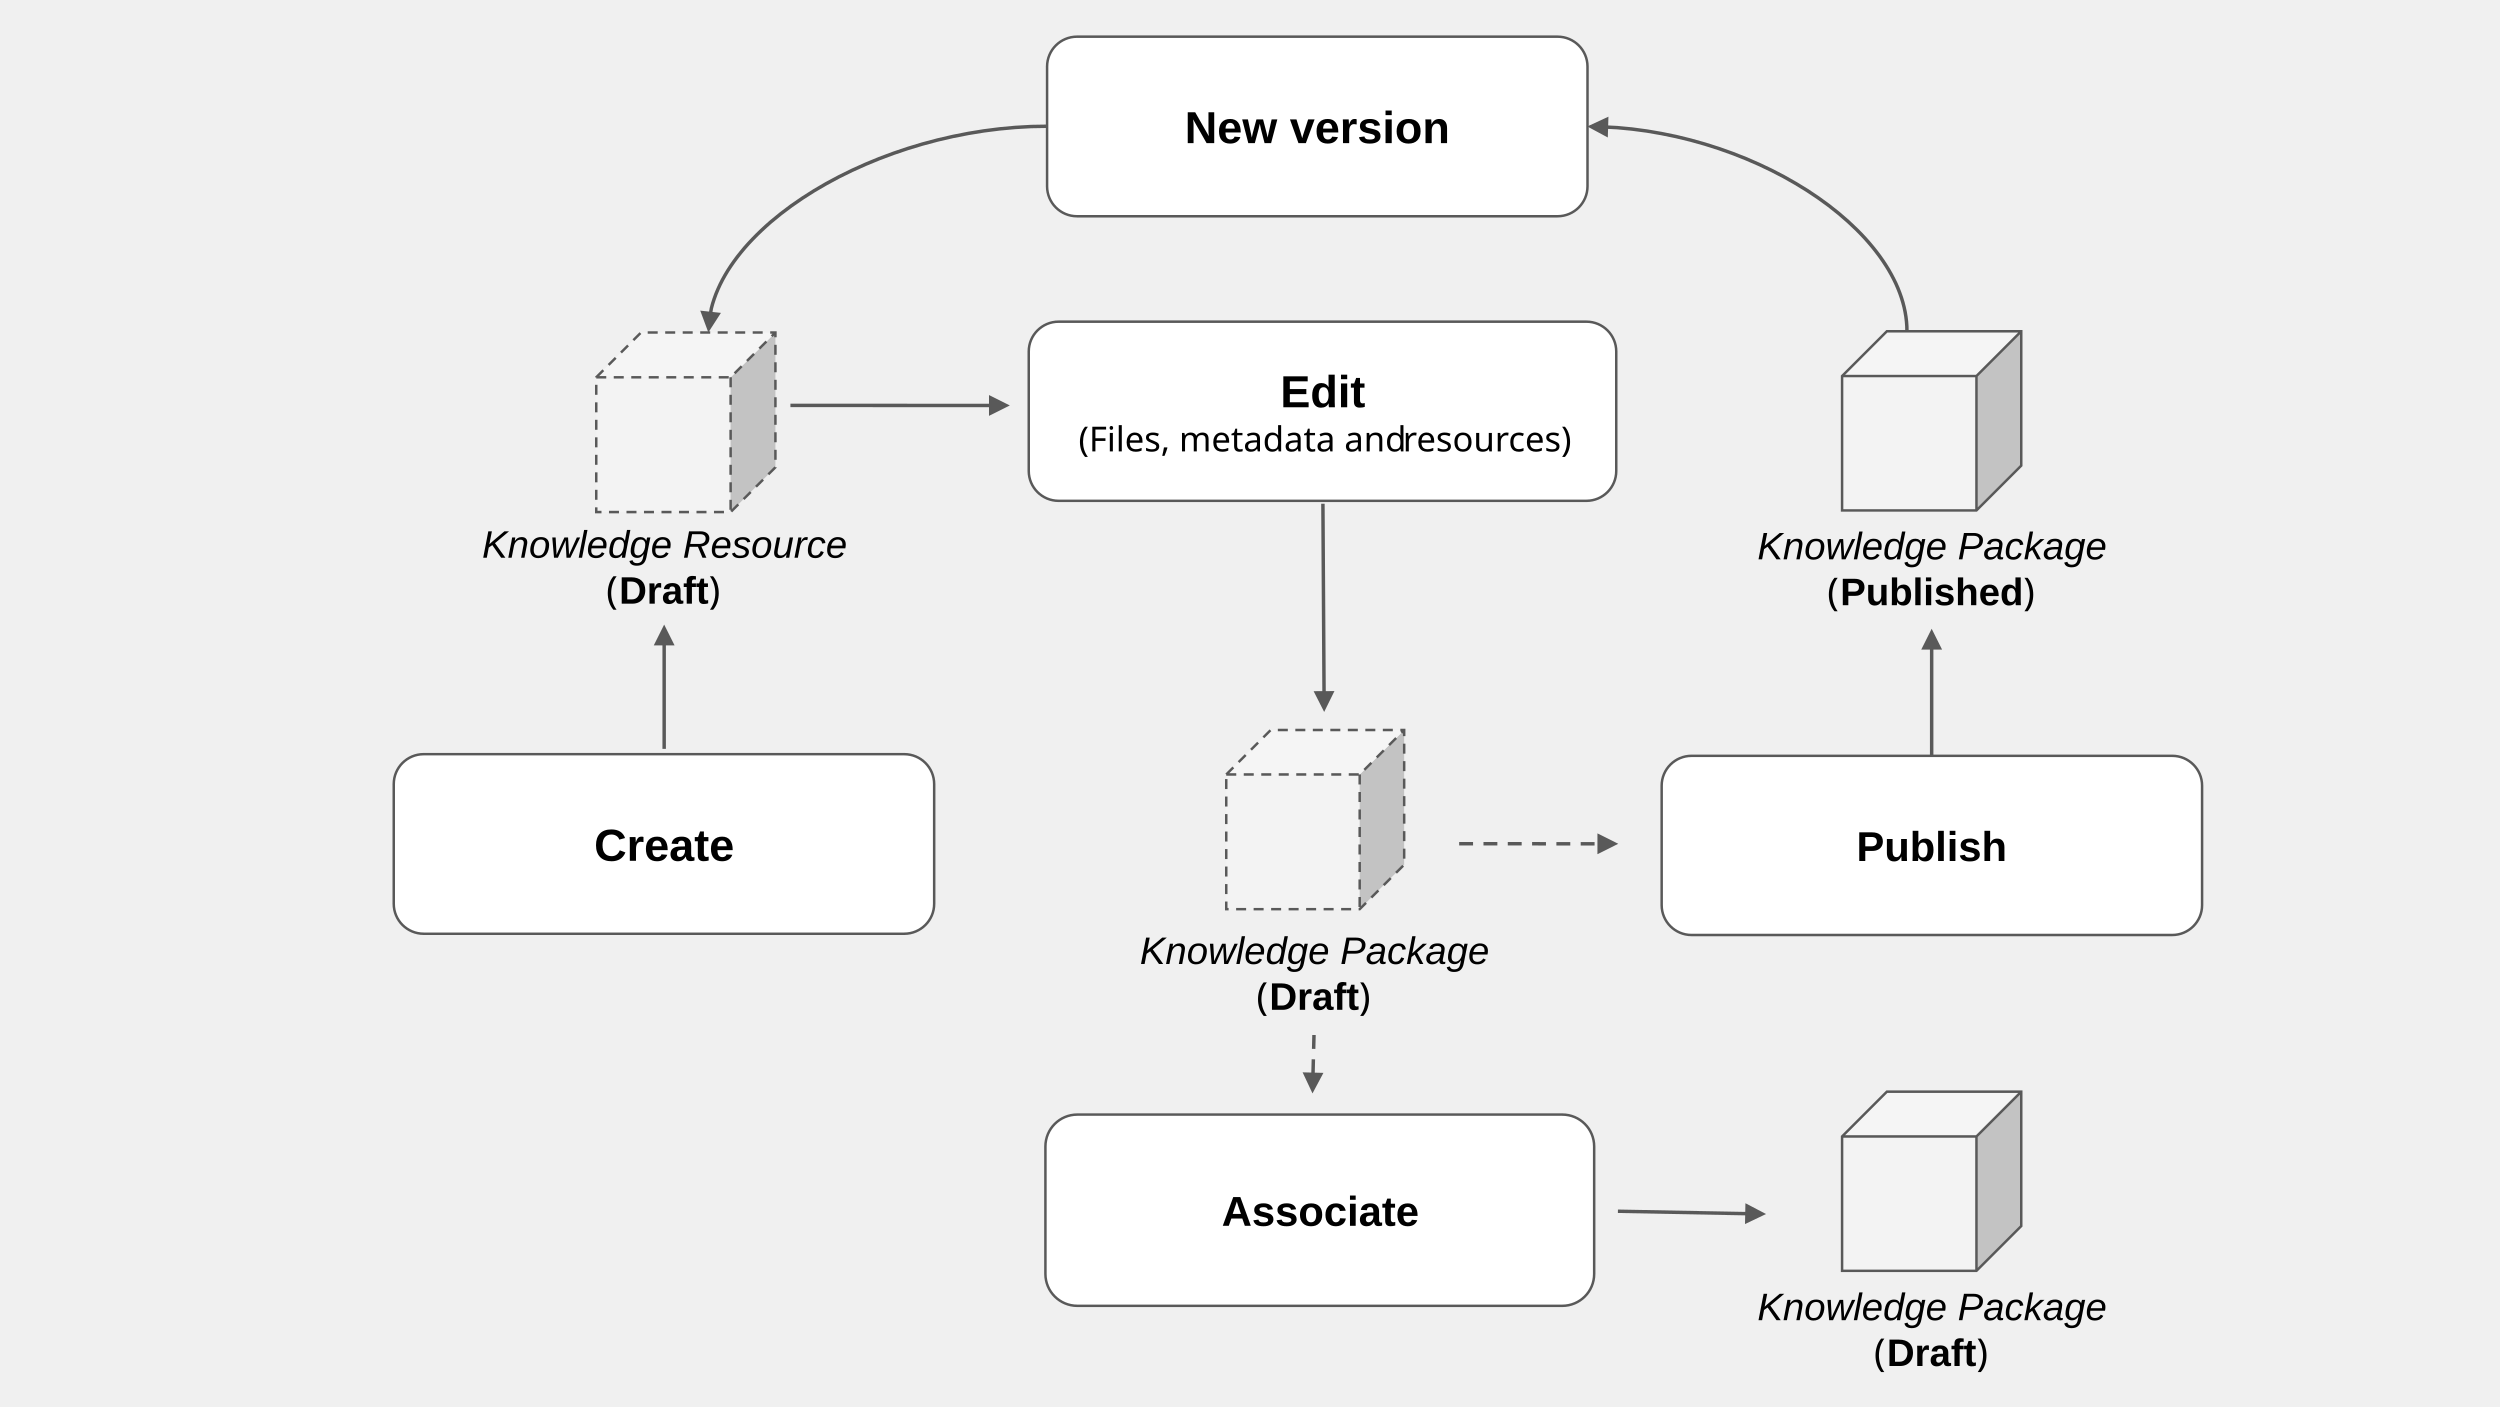
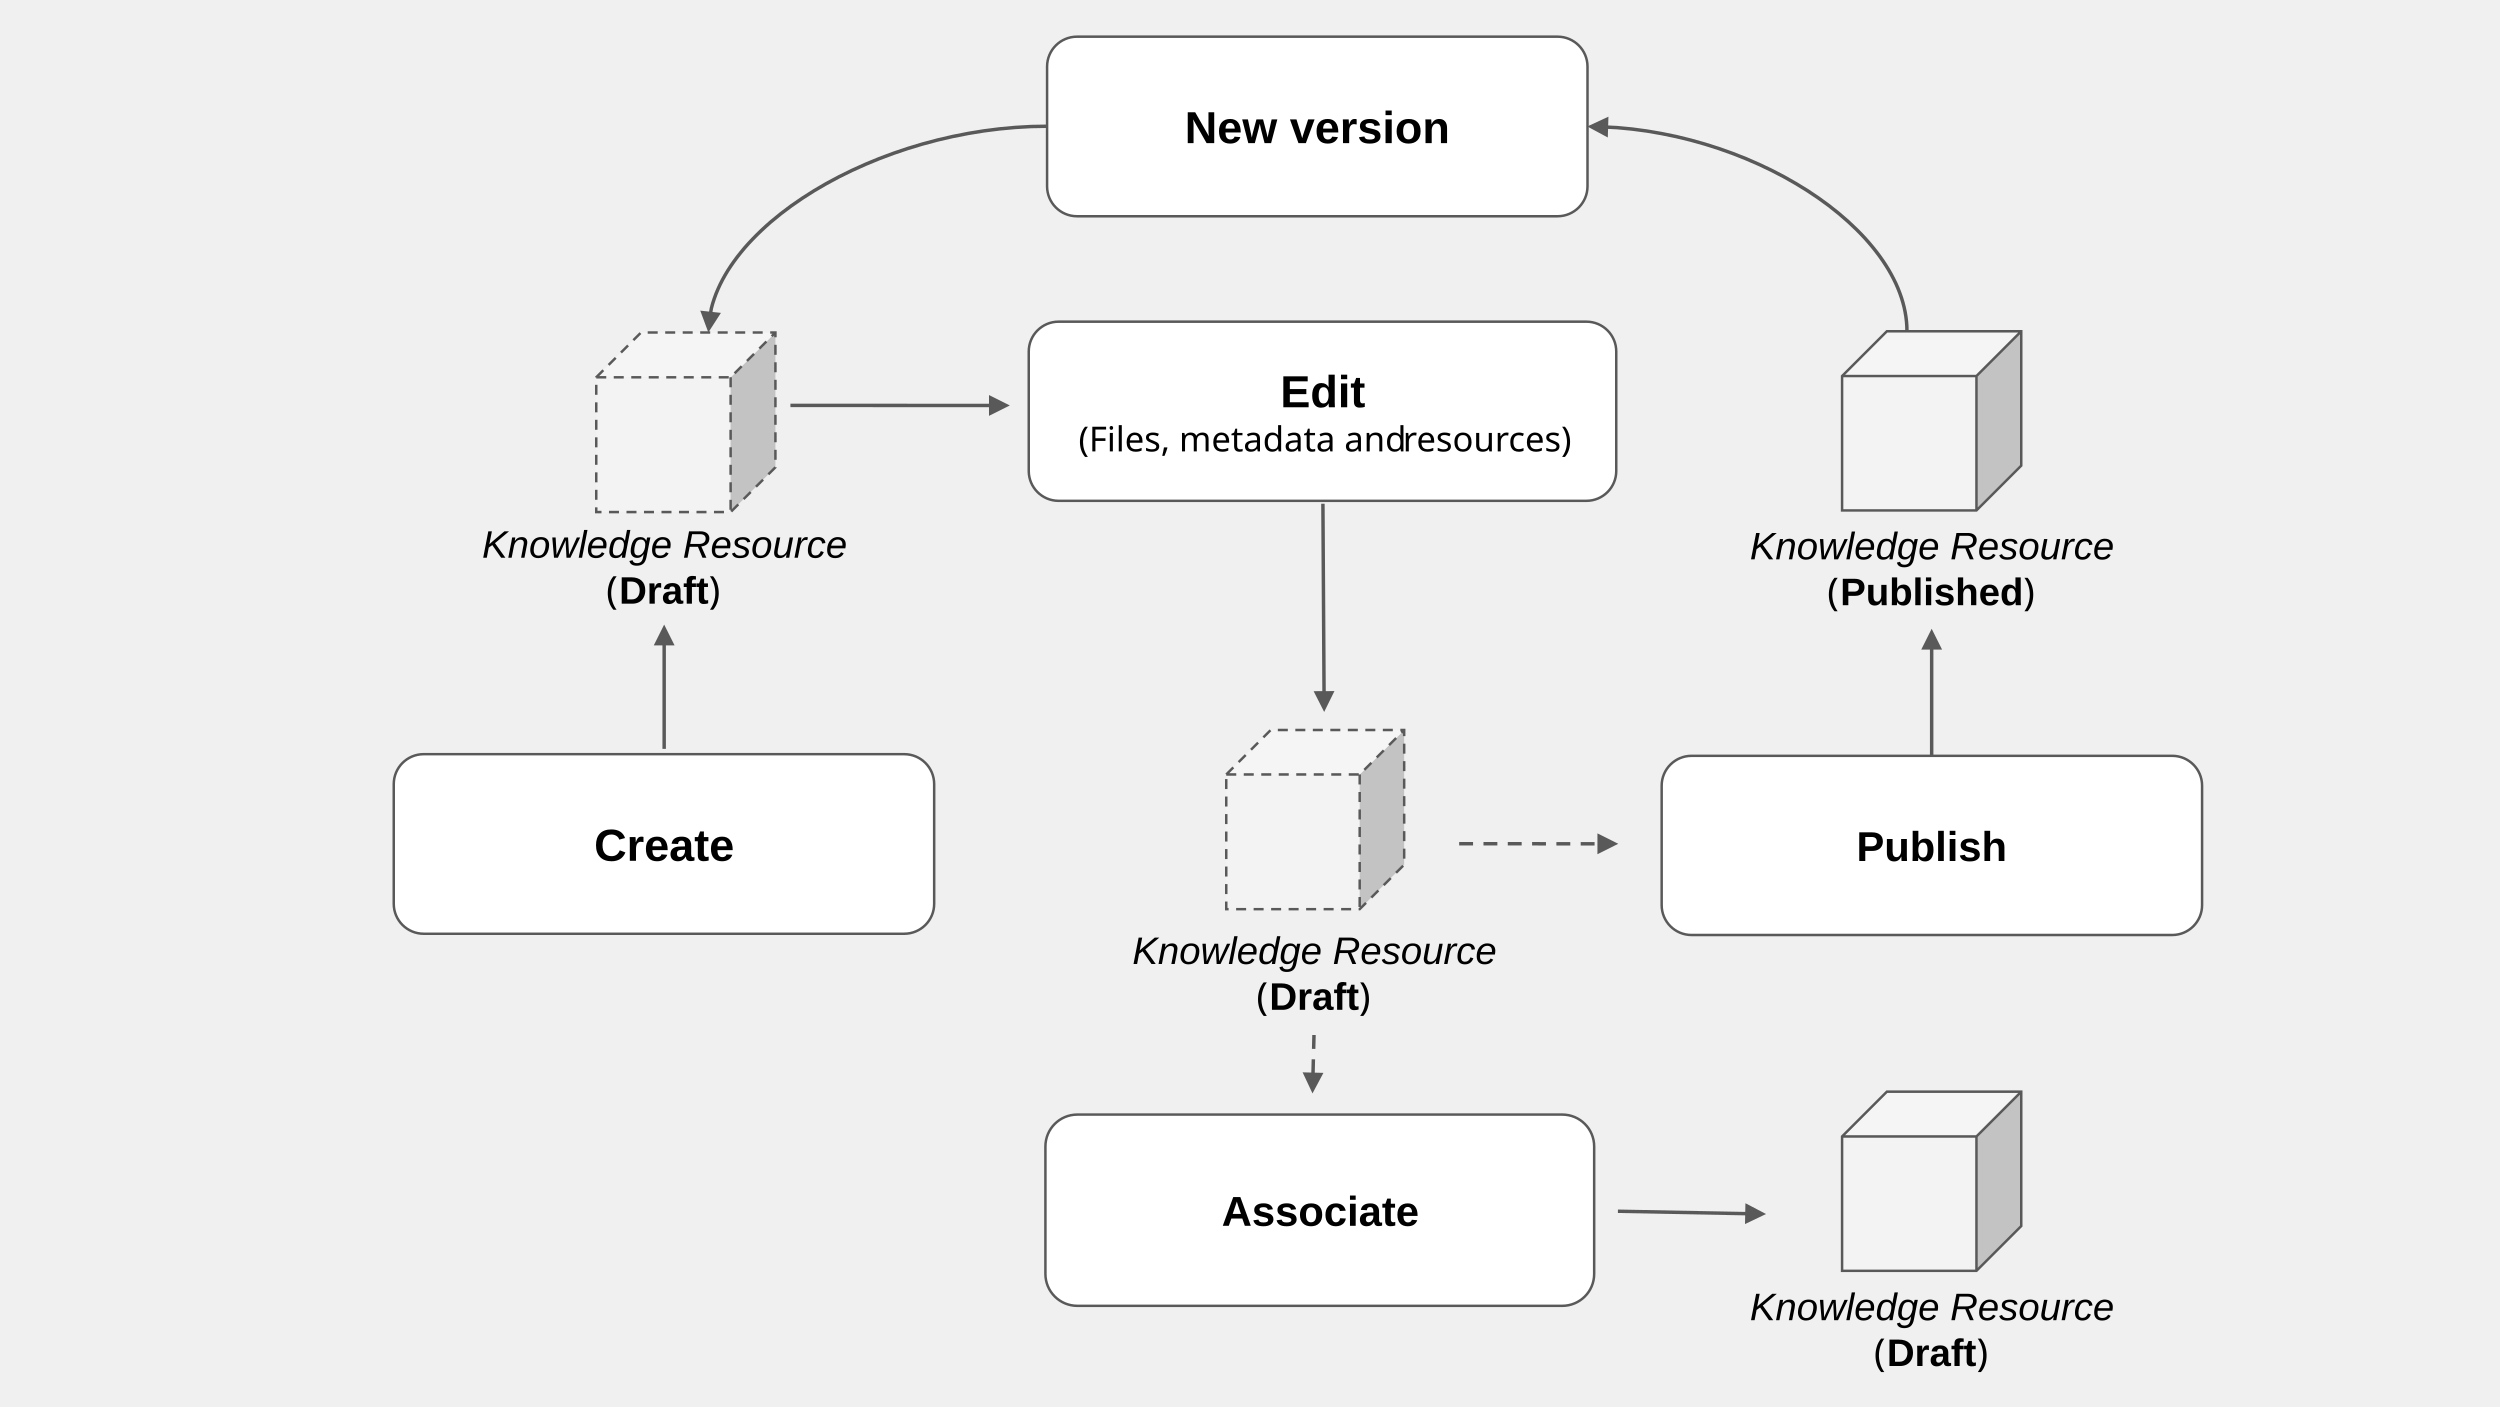
<svg xmlns="http://www.w3.org/2000/svg" viewBox="0 0 960 540" height="540" width="960" xml:space="preserve" id="svg2" version="1.1">
  <defs id="defs6">
    <clipPath id="clipPath18" clipPathUnits="userSpaceOnUse">
      <path style="clip-rule:evenodd" id="path16" d="M 0,9.1553e-5 H 720 V 405 H 0 Z" />
    </clipPath>
    <clipPath id="clipPath32" clipPathUnits="userSpaceOnUse">
      <path style="clip-rule:evenodd" id="path30" d="M 1.0729e-5,0 H 720 V 405 H 1.0729e-5 Z" />
    </clipPath>
    <clipPath id="clipPath48" clipPathUnits="userSpaceOnUse">
      <path style="clip-rule:evenodd" id="path46" d="M 1.0729e-5,0 H 720 V 405 H 1.0729e-5 Z" />
    </clipPath>
    <clipPath id="clipPath60" clipPathUnits="userSpaceOnUse">
      <path style="clip-rule:evenodd" id="path58" d="M 1.0729e-5,0 H 720 V 405 H 1.0729e-5 Z" />
    </clipPath>
    <clipPath id="clipPath72" clipPathUnits="userSpaceOnUse">
      <path style="clip-rule:evenodd" id="path70" d="M 1.0729e-5,0 H 720 V 405 H 1.0729e-5 Z" />
    </clipPath>
    <clipPath id="clipPath96" clipPathUnits="userSpaceOnUse">
      <path style="clip-rule:evenodd" id="path94" d="M 1.0729e-5,0 H 720 V 405 H 1.0729e-5 Z" />
    </clipPath>
    <clipPath id="clipPath108" clipPathUnits="userSpaceOnUse">
      <path style="clip-rule:evenodd" id="path106" d="M 1.0729e-5,0 H 720 V 405 H 1.0729e-5 Z" />
    </clipPath>
    <clipPath id="clipPath120" clipPathUnits="userSpaceOnUse">
      <path style="clip-rule:evenodd" id="path118" d="M 1.0729e-5,0 H 720 V 405 H 1.0729e-5 Z" />
    </clipPath>
    <clipPath id="clipPath132" clipPathUnits="userSpaceOnUse">
      <path style="clip-rule:evenodd" id="path130" d="M 1.0729e-5,0 H 720 V 405 H 1.0729e-5 Z" />
    </clipPath>
    <clipPath id="clipPath156" clipPathUnits="userSpaceOnUse">
      <path style="clip-rule:evenodd" id="path154" d="M 1.0729e-5,0 H 720 V 405 H 1.0729e-5 Z" />
    </clipPath>
    <clipPath id="clipPath168" clipPathUnits="userSpaceOnUse">
      <path style="clip-rule:evenodd" id="path166" d="M 1.0729e-5,0 H 720 V 405 H 1.0729e-5 Z" />
    </clipPath>
    <clipPath id="clipPath180" clipPathUnits="userSpaceOnUse">
      <path style="clip-rule:evenodd" id="path178" d="M 1.0729e-5,0 H 720 V 405 H 1.0729e-5 Z" />
    </clipPath>
    <clipPath id="clipPath192" clipPathUnits="userSpaceOnUse">
      <path style="clip-rule:evenodd" id="path190" d="M 1.0729e-5,0 H 720 V 405 H 1.0729e-5 Z" />
    </clipPath>
    <clipPath id="clipPath210" clipPathUnits="userSpaceOnUse">
      <path style="clip-rule:evenodd" id="path208" d="M 1.0729e-5,0 H 720 V 405 H 1.0729e-5 Z" />
    </clipPath>
    <clipPath id="clipPath230" clipPathUnits="userSpaceOnUse">
      <path style="clip-rule:evenodd" id="path228" d="M 1.0729e-5,0 H 720 V 405 H 1.0729e-5 Z" />
    </clipPath>
    <clipPath id="clipPath242" clipPathUnits="userSpaceOnUse">
      <path style="clip-rule:evenodd" id="path240" d="M 1.0729e-5,0 H 720 V 405 H 1.0729e-5 Z" />
    </clipPath>
    <clipPath id="clipPath254" clipPathUnits="userSpaceOnUse">
      <path style="clip-rule:evenodd" id="path252" d="M 1.0729e-5,0 H 720 V 405 H 1.0729e-5 Z" />
    </clipPath>
    <clipPath id="clipPath266" clipPathUnits="userSpaceOnUse">
      <path style="clip-rule:evenodd" id="path264" d="M 1.0729e-5,0 H 720 V 405 H 1.0729e-5 Z" />
    </clipPath>
    <clipPath id="clipPath284" clipPathUnits="userSpaceOnUse">
      <path style="clip-rule:evenodd" id="path282" d="M 1.0729e-5,0 H 720 V 405 H 1.0729e-5 Z" />
    </clipPath>
    <clipPath id="clipPath296" clipPathUnits="userSpaceOnUse">
      <path style="clip-rule:evenodd" id="path294" d="M -1.8311e-4,405 H 720 V 0 L -1.2207e-4,3.0518e-5" />
    </clipPath>
    <clipPath id="clipPath312" clipPathUnits="userSpaceOnUse">
      <path style="clip-rule:evenodd" id="path310" d="M 1.0729e-5,0 H 720 V 405 H 1.0729e-5 Z" />
    </clipPath>
    <clipPath id="clipPath334" clipPathUnits="userSpaceOnUse">
      <path style="clip-rule:evenodd" id="path332" d="M 1.0729e-5,0 H 720 V 405 H 1.0729e-5 Z" />
    </clipPath>
    <clipPath id="clipPath346" clipPathUnits="userSpaceOnUse">
      <path style="clip-rule:evenodd" id="path344" d="M 1.0729e-5,0 H 720 V 405 H 1.0729e-5 Z" />
    </clipPath>
    <clipPath id="clipPath358" clipPathUnits="userSpaceOnUse">
      <path style="clip-rule:evenodd" id="path356" d="M 1.0729e-5,0 H 720 V 405 H 1.0729e-5 Z" />
    </clipPath>
    <clipPath id="clipPath370" clipPathUnits="userSpaceOnUse">
      <path style="clip-rule:evenodd" id="path368" d="M 1.0729e-5,0 H 720 V 405 H 1.0729e-5 Z" />
    </clipPath>
  </defs>
  <g transform="matrix(1.333333,0,0,-1.333333,0,540)" id="g10">
    <path id="path22" style="fill:#ffffff;fill-opacity:1;fill-rule:evenodd;stroke:none" d="m 113.4,179.18 c 0,4.76 3.86,8.62 8.62,8.62 h 138.4 c 4.76,0 8.62,-3.86 8.62,-8.62 V 144.7 c 0,-4.76 -3.86,-8.62 -8.62,-8.62 h -138.4 c -4.76,0 -8.62,3.86 -8.62,8.62 z" />
    <path id="path24" style="fill:none;stroke:#595959;stroke-width:0.72;stroke-linecap:butt;stroke-linejoin:round;stroke-miterlimit:10;stroke-dasharray:none;stroke-opacity:1" d="m 113.4,179.18 c 0,4.76 3.86,8.62 8.62,8.62 h 138.4 c 4.76,0 8.62,-3.86 8.62,-8.62 V 144.7 c 0,-4.76 -3.86,-8.62 -8.62,-8.62 h -138.4 c -4.76,0 -8.62,3.86 -8.62,8.62 z" />
    <g id="g26">
      <g clip-path="url(#clipPath32)" id="g28">
        <text id="text36" style="font-variant:normal;font-weight:bold;font-size:12.96px;font-family:Arial;-inkscape-font-specification:Arial-BoldMT;writing-mode:lr-tb;fill:#000000;fill-opacity:1;fill-rule:nonzero;stroke:none" transform="matrix(1,0,0,-1,171.12,157.08)">
          <tspan id="tspan34" y="0" x="0 9.36 14.404 21.613 28.822 33.14">Create</tspan>
        </text>
      </g>
    </g>
    <path id="path38" style="fill:#ffffff;fill-opacity:1;fill-rule:evenodd;stroke:none" d="m 296.28,303.76 c 0,4.75 3.85,8.6 8.6,8.6 h 152 c 4.75,0 8.6,-3.85 8.6,-8.6 v -34.4 c 0,-4.75 -3.85,-8.6 -8.6,-8.6 h -152 c -4.75,0 -8.6,3.85 -8.6,8.6 z" />
    <path id="path40" style="fill:none;stroke:#595959;stroke-width:0.72;stroke-linecap:butt;stroke-linejoin:round;stroke-miterlimit:10;stroke-dasharray:none;stroke-opacity:1" d="m 296.28,303.76 c 0,4.75 3.85,8.6 8.6,8.6 h 152 c 4.75,0 8.6,-3.85 8.6,-8.6 v -34.4 c 0,-4.75 -3.85,-8.6 -8.6,-8.6 h -152 c -4.75,0 -8.6,3.85 -8.6,8.6 z" />
    <g id="g42">
      <g clip-path="url(#clipPath48)" id="g44">
        <text id="text52" style="font-variant:normal;font-weight:bold;font-size:12.96px;font-family:Arial;-inkscape-font-specification:Arial-BoldMT;writing-mode:lr-tb;fill:#000000;fill-opacity:1;fill-rule:nonzero;stroke:none" transform="matrix(1,0,0,-1,368.74,287.71)">
          <tspan id="tspan50" y="0" x="0 8.64 16.554 20.153">Edit</tspan>
        </text>
      </g>
    </g>
    <g id="g54">
      <g clip-path="url(#clipPath60)" id="g56">
        <text id="text64" style="font-variant:normal;font-weight:normal;font-size:9.96px;font-family:ArialMT;-inkscape-font-specification:ArialMT;writing-mode:lr-tb;fill:#000000;fill-opacity:1;fill-rule:nonzero;stroke:none" transform="matrix(1,0,0,-1,310.63,274.99)">
          <tspan id="tspan62" y="0" x="0 3.347 9.452 11.613 13.775 19.312 24.322 27.091 29.95 38.456 43.993 46.762 52.26 57.798 63.296 66.065 71.602 74.092 79.63 85.128">(Files, metadata and</tspan>
        </text>
      </g>
    </g>
    <g id="g66">
      <g clip-path="url(#clipPath72)" id="g68">
        <text id="text76" style="font-variant:normal;font-weight:normal;font-size:9.96px;font-family:ArialMT;-inkscape-font-specification:ArialMT;writing-mode:lr-tb;fill:#000000;fill-opacity:1;fill-rule:nonzero;stroke:none" transform="matrix(1,0,0,-1,404.02,274.99)">
          <tspan id="tspan74" y="0" x="0 3.347 8.884 13.894 19.432 24.93 28.276 33.306 38.844 43.854">resources)</tspan>
        </text>
      </g>
    </g>
    <path id="path78" style="fill:#595959;fill-opacity:1;fill-rule:nonzero;stroke:none" d="m 227.64,288.74 58.19,-0.01 v -1 l -58.19,0.01 z m 57.19,2.49 6,-3 -6,-3 z" />
    <path id="path80" style="fill:#f3f3f3;fill-opacity:1;fill-rule:evenodd;stroke:none" d="m 171.72,257.52 h 38.7 v 38.82 h -38.7 z" />
    <path id="path82" style="fill:#c3c3c3;fill-opacity:1;fill-rule:evenodd;stroke:none" d="m 210.42,296.34 12.9,12.9 v -38.82 l -12.9,-12.9 z" />
    <path id="path84" style="fill:#f5f5f5;fill-opacity:1;fill-rule:evenodd;stroke:none" d="m 171.72,296.34 12.9,12.9 h 38.7 l -12.9,-12.9 z" />
    <g id="g86">
      <path id="path88" style="fill:none;stroke:#595959;stroke-width:0.72;stroke-linecap:butt;stroke-linejoin:miter;stroke-miterlimit:8;stroke-dasharray:2.88, 2.16;stroke-dashoffset:0;stroke-opacity:1" d="m 171.72,296.34 12.9,12.9 h 38.7 v -38.82 l -12.9,-12.9 h -38.7 z m 0,0 h 38.7 l 12.9,12.9 m -12.9,-12.9 v -38.82" />
    </g>
    <g id="g90">
      <g clip-path="url(#clipPath96)" id="g92">
        <text id="text100" style="font-style:italic;font-variant:normal;font-weight:normal;font-size:11.064px;font-family:Arial;-inkscape-font-specification:Arial-ItalicMT;writing-mode:lr-tb;fill:#000000;fill-opacity:1;fill-rule:nonzero;stroke:none" transform="matrix(1,0,0,-1,138.82,244.37)">
          <tspan id="tspan98" y="0" x="0 7.324 13.476 19.561 27.594 29.995 36.146 42.231 48.383 54.468 57.577 65.499 71.65 77.138 83.29 89.375 93.081 98.613">Knowledge Resource</tspan>
        </text>
      </g>
    </g>
    <g id="g102">
      <g clip-path="url(#clipPath108)" id="g104">
        <text id="text112" style="font-variant:normal;font-weight:normal;font-size:11.04px;font-family:ArialMT;-inkscape-font-specification:ArialMT;writing-mode:lr-tb;fill:#000000;fill-opacity:1;fill-rule:nonzero;stroke:none" transform="matrix(1,0,0,-1,174.6,231.14)">
          <tspan id="tspan110" y="0" x="0">(</tspan>
        </text>
      </g>
    </g>
    <g id="g114">
      <g clip-path="url(#clipPath120)" id="g116">
        <text id="text124" style="font-variant:normal;font-weight:bold;font-size:11.04px;font-family:Arial;-inkscape-font-specification:Arial-BoldMT;writing-mode:lr-tb;fill:#000000;fill-opacity:1;fill-rule:nonzero;stroke:none" transform="matrix(1,0,0,-1,178.32,231.14)">
          <tspan id="tspan122" y="0" x="0 7.916 12.21 18.348 22.069">Draft</tspan>
        </text>
      </g>
    </g>
    <g id="g126">
      <g clip-path="url(#clipPath132)" id="g128">
        <text id="text136" style="font-variant:normal;font-weight:normal;font-size:11.04px;font-family:ArialMT;-inkscape-font-specification:ArialMT;writing-mode:lr-tb;fill:#000000;fill-opacity:1;fill-rule:nonzero;stroke:none" transform="matrix(1,0,0,-1,204.12,231.14)">
          <tspan id="tspan134" y="0" x="0">)</tspan>
        </text>
      </g>
    </g>
    <path id="path138" style="fill:#595959;fill-opacity:1;fill-rule:nonzero;stroke:none" d="m 191.78,189.33 v 30.79 h -1 v -30.79 z m 2.5,29.79 -3,6 -3,-6 z" />
    <path id="path140" style="fill:#f3f3f3;fill-opacity:1;fill-rule:evenodd;stroke:none" d="m 353.16,143.16 h 38.43 v 38.79 h -38.43 z" />
    <path id="path142" style="fill:#c3c3c3;fill-opacity:1;fill-rule:evenodd;stroke:none" d="m 391.59,181.95 12.81,12.81 v -38.79 l -12.81,-12.81 z" />
    <path id="path144" style="fill:#f5f5f5;fill-opacity:1;fill-rule:evenodd;stroke:none" d="m 353.16,181.95 12.81,12.81 h 38.43 l -12.81,-12.81 z" />
    <g id="g146">
      <path id="path148" style="fill:none;stroke:#595959;stroke-width:0.72;stroke-linecap:butt;stroke-linejoin:miter;stroke-miterlimit:8;stroke-dasharray:2.88, 2.16;stroke-dashoffset:0;stroke-opacity:1" d="m 353.16,181.95 12.81,12.81 h 38.43 v -38.79 l -12.81,-12.81 h -38.43 z m 0,0 h 38.43 l 12.81,12.81 m -12.81,-12.81 v -38.79" />
    </g>
    <g id="g150">
      <g clip-path="url(#clipPath156)" id="g152">
-         <text id="text160" style="font-style:italic;font-variant:normal;font-weight:normal;font-size:11.04px;font-family:Arial;-inkscape-font-specification:Arial-ItalicMT;writing-mode:lr-tb;fill:#000000;fill-opacity:1;fill-rule:nonzero;stroke:none" transform="matrix(1,0,0,-1,328.27,127.37)">
-           <tspan id="tspan158" y="0" x="0 7.32 13.458 19.563 27.589 29.985 36.123 42.228 48.366 54.471 57.585 64.904 71.042 76.562 82.082 88.188 94.326">Knowledge Package</tspan>
+         <text id="text160" style="font-style:italic;font-variant:normal;font-weight:normal;font-size:11.04px;font-family:Arial;-inkscape-font-specification:Arial-ItalicMT;writing-mode:lr-tb;fill:#000000;fill-opacity:1;fill-rule:nonzero;stroke:none" transform="matrix(1,0,0,-1,326.11,127.37)">
+           <tspan id="tspan158" y="0" x="0 7.32 13.458 19.563 27.589 29.985 36.123 42.228 48.366 54.471 57.585 65.5 71.639 77.159 83.264 89.402 93.078 98.598">Knowledge Resource</tspan>
        </text>
      </g>
    </g>
    <g id="g162">
      <g clip-path="url(#clipPath168)" id="g164">
        <text id="text172" style="font-variant:normal;font-weight:normal;font-size:11.064px;font-family:ArialMT;-inkscape-font-specification:ArialMT;writing-mode:lr-tb;fill:#000000;fill-opacity:1;fill-rule:nonzero;stroke:none" transform="matrix(1,0,0,-1,361.87,114.17)">
          <tspan id="tspan170" y="0" x="0">(</tspan>
        </text>
      </g>
    </g>
    <g id="g174">
      <g clip-path="url(#clipPath180)" id="g176">
        <text id="text184" style="font-variant:normal;font-weight:bold;font-size:11.064px;font-family:Arial;-inkscape-font-specification:Arial-BoldMT;writing-mode:lr-tb;fill:#000000;fill-opacity:1;fill-rule:nonzero;stroke:none" transform="matrix(1,0,0,-1,365.59,114.17)">
          <tspan id="tspan182" y="0" x="0 7.922 12.226 18.377 22.062">Draft</tspan>
        </text>
      </g>
    </g>
    <g id="g186">
      <g clip-path="url(#clipPath192)" id="g188">
        <text id="text196" style="font-variant:normal;font-weight:normal;font-size:11.064px;font-family:ArialMT;-inkscape-font-specification:ArialMT;writing-mode:lr-tb;fill:#000000;fill-opacity:1;fill-rule:nonzero;stroke:none" transform="matrix(1,0,0,-1,391.39,114.17)">
          <tspan id="tspan194" y="0" x="0">)</tspan>
        </text>
      </g>
    </g>
    <path id="path198" style="fill:#595959;fill-opacity:1;fill-rule:nonzero;stroke:none" d="m 381.5,259.92 0.33,-54.96 -1,-0.01 -0.33,54.97 z m 2.82,-53.95 -2.96,-6.01 -3.04,5.98 z" />
    <path id="path200" style="fill:#ffffff;fill-opacity:1;fill-rule:evenodd;stroke:none" d="m 478.56,178.72 c 0,4.75 3.85,8.6 8.6,8.6 H 625.6 c 4.75,0 8.6,-3.85 8.6,-8.6 v -34.4 c 0,-4.75 -3.85,-8.6 -8.6,-8.6 H 487.16 c -4.75,0 -8.6,3.85 -8.6,8.6 z" />
    <path id="path202" style="fill:none;stroke:#595959;stroke-width:0.72;stroke-linecap:butt;stroke-linejoin:round;stroke-miterlimit:10;stroke-dasharray:none;stroke-opacity:1" d="m 478.56,178.72 c 0,4.75 3.85,8.6 8.6,8.6 H 625.6 c 4.75,0 8.6,-3.85 8.6,-8.6 v -34.4 c 0,-4.75 -3.85,-8.6 -8.6,-8.6 H 487.16 c -4.75,0 -8.6,3.85 -8.6,8.6 z" />
    <g id="g204">
      <g clip-path="url(#clipPath210)" id="g206">
        <text id="text214" style="font-variant:normal;font-weight:bold;font-size:12px;font-family:Arial;-inkscape-font-specification:Arial-BoldMT;writing-mode:lr-tb;fill:#000000;fill-opacity:1;fill-rule:nonzero;stroke:none" transform="matrix(1,0,0,-1,534.67,157.03)">
          <tspan id="tspan212" y="0" x="0 8.028 15.36 22.692 26.028 29.364 36.096">Publish</tspan>
        </text>
      </g>
    </g>
    <path id="path216" style="fill:#f3f3f3;fill-opacity:1;fill-rule:evenodd;stroke:none" d="m 530.52,258 h 38.7 v 38.7 h -38.7 z" />
    <path id="path218" style="fill:#c3c3c3;fill-opacity:1;fill-rule:evenodd;stroke:none" d="m 569.22,296.7 12.9,12.9 V 270.9 L 569.22,258 Z" />
    <path id="path220" style="fill:#f5f5f5;fill-opacity:1;fill-rule:evenodd;stroke:none" d="m 530.52,296.7 12.9,12.9 h 38.7 l -12.9,-12.9 z" />
    <path id="path222" style="fill:none;stroke:#595959;stroke-width:0.72;stroke-linecap:butt;stroke-linejoin:miter;stroke-miterlimit:8;stroke-dasharray:none;stroke-opacity:1" d="m 530.52,296.7 12.9,12.9 h 38.7 V 270.9 L 569.22,258 h -38.7 z m 0,0 h 38.7 l 12.9,12.9 m -12.9,-12.9 V 258" />
    <g id="g224">
      <g clip-path="url(#clipPath230)" id="g226">
-         <text id="text234" style="font-style:italic;font-variant:normal;font-weight:normal;font-size:11.04px;font-family:Arial;-inkscape-font-specification:Arial-ItalicMT;writing-mode:lr-tb;fill:#000000;fill-opacity:1;fill-rule:nonzero;stroke:none" transform="matrix(1,0,0,-1,506.11,243.91)">
-           <tspan id="tspan232" y="0" x="0 7.32 13.458 19.563 27.589 29.985 36.123 42.228 48.366 54.471 57.585 64.904 71.042 76.562 82.082 88.188 94.326">Knowledge Package</tspan>
+         <text id="text234" style="font-style:italic;font-variant:normal;font-weight:normal;font-size:11.04px;font-family:Arial;-inkscape-font-specification:Arial-ItalicMT;writing-mode:lr-tb;fill:#000000;fill-opacity:1;fill-rule:nonzero;stroke:none" transform="matrix(1,0,0,-1,503.95,243.91)">
+           <tspan id="tspan232" y="0" x="0 7.32 13.458 19.563 27.589 29.985 36.123 42.228 48.366 54.471 57.585 65.5 71.639 77.159 83.264 89.402 93.078 98.598">Knowledge Resource</tspan>
        </text>
      </g>
    </g>
    <g id="g236">
      <g clip-path="url(#clipPath242)" id="g238">
        <text id="text246" style="font-variant:normal;font-weight:normal;font-size:11.04px;font-family:ArialMT;-inkscape-font-specification:ArialMT;writing-mode:lr-tb;fill:#000000;fill-opacity:1;fill-rule:nonzero;stroke:none" transform="matrix(1,0,0,-1,526.27,230.71)">
          <tspan id="tspan244" y="0" x="0">(</tspan>
        </text>
      </g>
    </g>
    <g id="g248">
      <g clip-path="url(#clipPath254)" id="g250">
        <text id="text258" style="font-variant:normal;font-weight:bold;font-size:11.04px;font-family:Arial;-inkscape-font-specification:Arial-BoldMT;writing-mode:lr-tb;fill:#000000;fill-opacity:1;fill-rule:nonzero;stroke:none" transform="matrix(1,0,0,-1,529.99,230.71)">
          <tspan id="tspan256" y="0" x="0 7.32 14.065 20.755 23.868 26.982 33.12 39.821 45.96">Published</tspan>
        </text>
      </g>
    </g>
    <g id="g260">
      <g clip-path="url(#clipPath266)" id="g262">
        <text id="text270" style="font-variant:normal;font-weight:normal;font-size:11.04px;font-family:ArialMT;-inkscape-font-specification:ArialMT;writing-mode:lr-tb;fill:#000000;fill-opacity:1;fill-rule:nonzero;stroke:none" transform="matrix(1,0,0,-1,582.7,230.71)">
          <tspan id="tspan268" y="0" x="0">)</tspan>
        </text>
      </g>
    </g>
    <path id="path272" style="fill:#595959;fill-opacity:1;fill-rule:nonzero;stroke:none" d="m 556.82,187.3 v 31.62 h -1 V 187.3 Z m 2.5,30.62 -3,6 -3,-6 z" />
    <path id="path274" style="fill:#ffffff;fill-opacity:1;fill-rule:evenodd;stroke:none" d="m 301.56,385.82 c 0,4.76 3.86,8.62 8.62,8.62 h 138.4 c 4.76,0 8.62,-3.86 8.62,-8.62 v -34.48 c 0,-4.76 -3.86,-8.62 -8.62,-8.62 h -138.4 c -4.76,0 -8.62,3.86 -8.62,8.62 z" />
    <path id="path276" style="fill:none;stroke:#595959;stroke-width:0.72;stroke-linecap:butt;stroke-linejoin:round;stroke-miterlimit:8;stroke-dasharray:none;stroke-opacity:1" d="m 301.56,385.82 c 0,4.76 3.86,8.62 8.62,8.62 h 138.4 c 4.76,0 8.62,-3.86 8.62,-8.62 v -34.48 c 0,-4.76 -3.86,-8.62 -8.62,-8.62 h -138.4 c -4.76,0 -8.62,3.86 -8.62,8.62 z" />
    <g id="g278">
      <g clip-path="url(#clipPath284)" id="g280">
        <text id="text288" style="font-variant:normal;font-weight:bold;font-size:12.96px;font-family:Arial;-inkscape-font-specification:Arial-BoldMT;writing-mode:lr-tb;fill:#000000;fill-opacity:1;fill-rule:nonzero;stroke:none" transform="matrix(1,0,0,-1,341.21,363.77)">
          <tspan id="tspan286" y="0" x="0 9.357 16.563 26.866 30.352 37.312 44.518 49.559 56.765 60.368 68.286">New version</tspan>
        </text>
      </g>
    </g>
    <g id="g290">
      <g clip-path="url(#clipPath296)" id="g292">
        <path id="path298" style="fill:#595959;fill-opacity:1;fill-rule:nonzero;stroke:none" d="m 549.7,309.65 -0.03,1.38 -0.1,1.41 -0.17,1.4 -0.23,1.4 -0.3,1.39 -0.36,1.4 -0.42,1.38 -0.49,1.39 -0.53,1.37 -0.6,1.37 -0.67,1.36 -0.71,1.35 -0.76,1.34 -0.83,1.34 -0.87,1.32 -0.93,1.32 -0.98,1.3 -1.03,1.29 -1.07,1.28 -1.12,1.26 -1.17,1.25 -1.22,1.23 -2.55,2.42 -2.73,2.35 -2.89,2.29 -3.04,2.21 -3.18,2.13 -3.33,2.03 -3.44,1.95 -3.56,1.85 -3.67,1.74 -3.77,1.64 -3.87,1.52 -3.95,1.4 -4.03,1.28 -4.1,1.15 -4.14,1.02 -4.21,0.86 -4.25,0.73 -4.28,0.58 -4.31,0.41 -3.65,0.19 -0.05,-1 3.61,-0.19 4.27,-0.41 4.24,-0.56 4.21,-0.73 4.18,-0.86 4.12,-1 4.06,-1.14 4,-1.27 3.91,-1.39 3.84,-1.51 3.74,-1.62 3.64,-1.73 3.53,-1.83 3.41,-1.93 3.29,-2.02 3.15,-2.1 3.01,-2.18 2.85,-2.26 2.7,-2.33 2.53,-2.39 1.2,-1.22 1.15,-1.22 1.1,-1.25 1.06,-1.25 1.01,-1.28 0.96,-1.27 0.91,-1.29 0.86,-1.3 0.81,-1.3 0.75,-1.32 0.7,-1.32 0.64,-1.32 0.58,-1.33 0.53,-1.34 0.47,-1.35 0.41,-1.34 0.36,-1.35 0.28,-1.35 0.23,-1.36 0.16,-1.36 0.1,-1.35 0.03,-1.38 z m -86.47,61.75 -6.09,-2.82 5.91,-3.18 z" />
      </g>
    </g>
    <path id="path300" style="fill:#595959;fill-opacity:1;fill-rule:nonzero;stroke:none" d="m 301.53,369.14 -4.57,-0.08 -4.59,-0.26 -4.55,-0.42 -4.54,-0.58 -4.5,-0.73 -4.45,-0.88 -4.4,-1.02 -4.33,-1.15 -4.27,-1.29 -4.18,-1.41 -4.1,-1.53 -3.99,-1.65 -3.9,-1.76 -3.77,-1.86 -3.64,-1.95 -3.52,-2.06 -3.37,-2.14 -3.23,-2.22 -3.05,-2.3 -2.9,-2.37 -1.38,-1.22 -1.33,-1.23 -1.28,-1.24 -1.24,-1.26 -1.2,-1.27 -1.14,-1.28 -1.08,-1.31 -1.04,-1.3 -0.98,-1.33 -0.93,-1.33 -0.87,-1.34 -0.82,-1.36 -0.75,-1.35 -0.7,-1.38 -0.63,-1.38 -0.58,-1.38 -0.51,-1.4 -0.45,-1.39 -0.38,-1.41 -0.34,-2.02 0.99,-0.16 0.31,1.92 0.37,1.37 0.44,1.35 0.49,1.35 0.56,1.35 0.62,1.35 0.68,1.34 0.74,1.33 0.79,1.33 0.86,1.31 0.91,1.31 0.97,1.3 1.02,1.29 1.06,1.27 1.12,1.27 1.18,1.25 1.22,1.24 1.27,1.22 1.32,1.22 1.35,1.2 2.86,2.34 3.02,2.27 3.2,2.21 3.33,2.12 3.49,2.03 3.61,1.95 3.75,1.84 3.86,1.74 3.97,1.64 4.06,1.52 4.15,1.4 4.23,1.28 4.31,1.15 4.36,1.01 4.43,0.87 4.46,0.73 4.5,0.57 4.52,0.42 4.55,0.26 4.57,0.08 z m -99.86,-53.6 2.33,-6.29 3.63,5.64 z" />
    <path id="path302" style="fill:#ffffff;fill-opacity:1;fill-rule:evenodd;stroke:none" d="m 301.08,74.82 c 0,5.07 4.11,9.18 9.18,9.18 h 139.68 c 5.07,0 9.18,-4.11 9.18,-9.18 V 38.1 c 0,-5.07 -4.11,-9.18 -9.18,-9.18 H 310.26 c -5.07,0 -9.18,4.11 -9.18,9.18 z" />
    <path id="path304" style="fill:none;stroke:#595959;stroke-width:0.72;stroke-linecap:butt;stroke-linejoin:round;stroke-miterlimit:8;stroke-dasharray:none;stroke-opacity:1" d="m 301.08,74.82 c 0,5.07 4.11,9.18 9.18,9.18 h 139.68 c 5.07,0 9.18,-4.11 9.18,-9.18 V 38.1 c 0,-5.07 -4.11,-9.18 -9.18,-9.18 H 310.26 c -5.07,0 -9.18,4.11 -9.18,9.18 z" />
    <g id="g306">
      <g clip-path="url(#clipPath312)" id="g308">
        <text id="text316" style="font-variant:normal;font-weight:bold;font-size:12.024px;font-family:Arial;-inkscape-font-specification:Arial-BoldMT;writing-mode:lr-tb;fill:#000000;fill-opacity:1;fill-rule:nonzero;stroke:none" transform="matrix(1,0,0,-1,351.86,51.96)">
          <tspan id="tspan314" y="0" x="0 8.285 14.97 21.715 29.062 35.747 39.09 45.823 49.779">Associate</tspan>
        </text>
      </g>
    </g>
    <path id="path318" style="fill:#595959;fill-opacity:1;fill-rule:nonzero;stroke:none" d="m 377.93,106.93 -0.1,-4 1,-0.02 0.1,4 z m -0.18,-6.995 -0.1,-3.999 1,-0.025 0.1,3.999 z m -2.6,-3.767 2.85,-6.075 3.15,5.922 z" />
    <path id="path320" style="fill:#f3f3f3;fill-opacity:1;fill-rule:evenodd;stroke:none" d="m 530.52,39 h 38.7 v 38.7 h -38.7 z" />
    <path id="path322" style="fill:#c3c3c3;fill-opacity:1;fill-rule:evenodd;stroke:none" d="m 569.22,77.7 12.9,12.9 V 51.9 L 569.22,39 Z" />
    <path id="path324" style="fill:#f5f5f5;fill-opacity:1;fill-rule:evenodd;stroke:none" d="m 530.52,77.7 12.9,12.9 h 38.7 l -12.9,-12.9 z" />
    <path id="path326" style="fill:none;stroke:#595959;stroke-width:0.72;stroke-linecap:butt;stroke-linejoin:miter;stroke-miterlimit:8;stroke-dasharray:none;stroke-opacity:1" d="m 530.52,77.7 12.9,12.9 h 38.7 V 51.9 L 569.22,39 h -38.7 z m 0,0 h 38.7 l 12.9,12.9 M 569.22,77.7 V 39" />
    <g id="g328">
      <g clip-path="url(#clipPath334)" id="g330">
-         <text id="text338" style="font-style:italic;font-variant:normal;font-weight:normal;font-size:11.04px;font-family:Arial;-inkscape-font-specification:Arial-ItalicMT;writing-mode:lr-tb;fill:#000000;fill-opacity:1;fill-rule:nonzero;stroke:none" transform="matrix(1,0,0,-1,506.11,24.792)">
-           <tspan id="tspan336" y="0" x="0 7.32 13.458 19.563 27.589 29.985 36.123 42.228 48.366 54.471 57.585 64.904 71.042 76.562 82.082 88.188 94.326">Knowledge Package</tspan>
+         <text id="text338" style="font-style:italic;font-variant:normal;font-weight:normal;font-size:11.04px;font-family:Arial;-inkscape-font-specification:Arial-ItalicMT;writing-mode:lr-tb;fill:#000000;fill-opacity:1;fill-rule:nonzero;stroke:none" transform="matrix(1,0,0,-1,503.95,24.792)">
+           <tspan id="tspan336" y="0" x="0 7.32 13.458 19.563 27.589 29.985 36.123 42.228 48.366 54.471 57.585 65.5 71.639 77.159 83.264 89.402 93.078 98.598">Knowledge Resource</tspan>
        </text>
      </g>
    </g>
    <g id="g340">
      <g clip-path="url(#clipPath346)" id="g342">
        <text id="text350" style="font-variant:normal;font-weight:normal;font-size:11.04px;font-family:ArialMT;-inkscape-font-specification:ArialMT;writing-mode:lr-tb;fill:#000000;fill-opacity:1;fill-rule:nonzero;stroke:none" transform="matrix(1,0,0,-1,539.71,11.592)">
          <tspan id="tspan348" y="0" x="0">(</tspan>
        </text>
      </g>
    </g>
    <g id="g352">
      <g clip-path="url(#clipPath358)" id="g354">
        <text id="text362" style="font-variant:normal;font-weight:bold;font-size:11.04px;font-family:Arial;-inkscape-font-specification:Arial-BoldMT;writing-mode:lr-tb;fill:#000000;fill-opacity:1;fill-rule:nonzero;stroke:none" transform="matrix(1,0,0,-1,543.43,11.592)">
          <tspan id="tspan360" y="0" x="0 7.916 12.21 18.348 22.069">Draft</tspan>
        </text>
      </g>
    </g>
    <g id="g364">
      <g clip-path="url(#clipPath370)" id="g366">
-         <text id="text374" style="font-variant:normal;font-weight:normal;font-size:11.04px;font-family:ArialMT;-inkscape-font-specification:ArialMT;writing-mode:lr-tb;fill:#000000;fill-opacity:1;fill-rule:nonzero;stroke:none" transform="matrix(1,0,0,-1,569.23,11.592)">
+         <text id="text374" style="font-variant:normal;font-weight:normal;font-size:11.04px;font-family:ArialMT;-inkscape-font-specification:ArialMT;writing-mode:lr-tb;fill:#000000;fill-opacity:1;fill-rule:nonzero;stroke:none" transform="matrix(1,0,0,-1,569.26,11.592)">
          <tspan id="tspan372" y="0" x="0">)</tspan>
        </text>
      </g>
    </g>
    <path id="path376" style="fill:#595959;fill-opacity:1;fill-rule:nonzero;stroke:none" d="m 465.97,56.66 37.66,-0.706 -0.02,-1 -37.66,0.706 z m 36.71,1.812 5.94,-3.112 -6.06,-2.887 z" />
    <path id="path378" style="fill:#595959;fill-opacity:1;fill-rule:nonzero;stroke:none" d="m 420.24,162.5 h 4 v -1 h -4 z m 7,0 h 4 v -1 h -4 z m 7,0 h 4 v -1 h -4 z m 7,0 4,-0.01 v -1 l -4,0.01 z m 7,-0.01 h 4 v -1 h -4 z m 7,0 h 4 v -1 h -4 z m 4.82,2.5 6,-3 -6,-3 z" />
  </g>
</svg>
